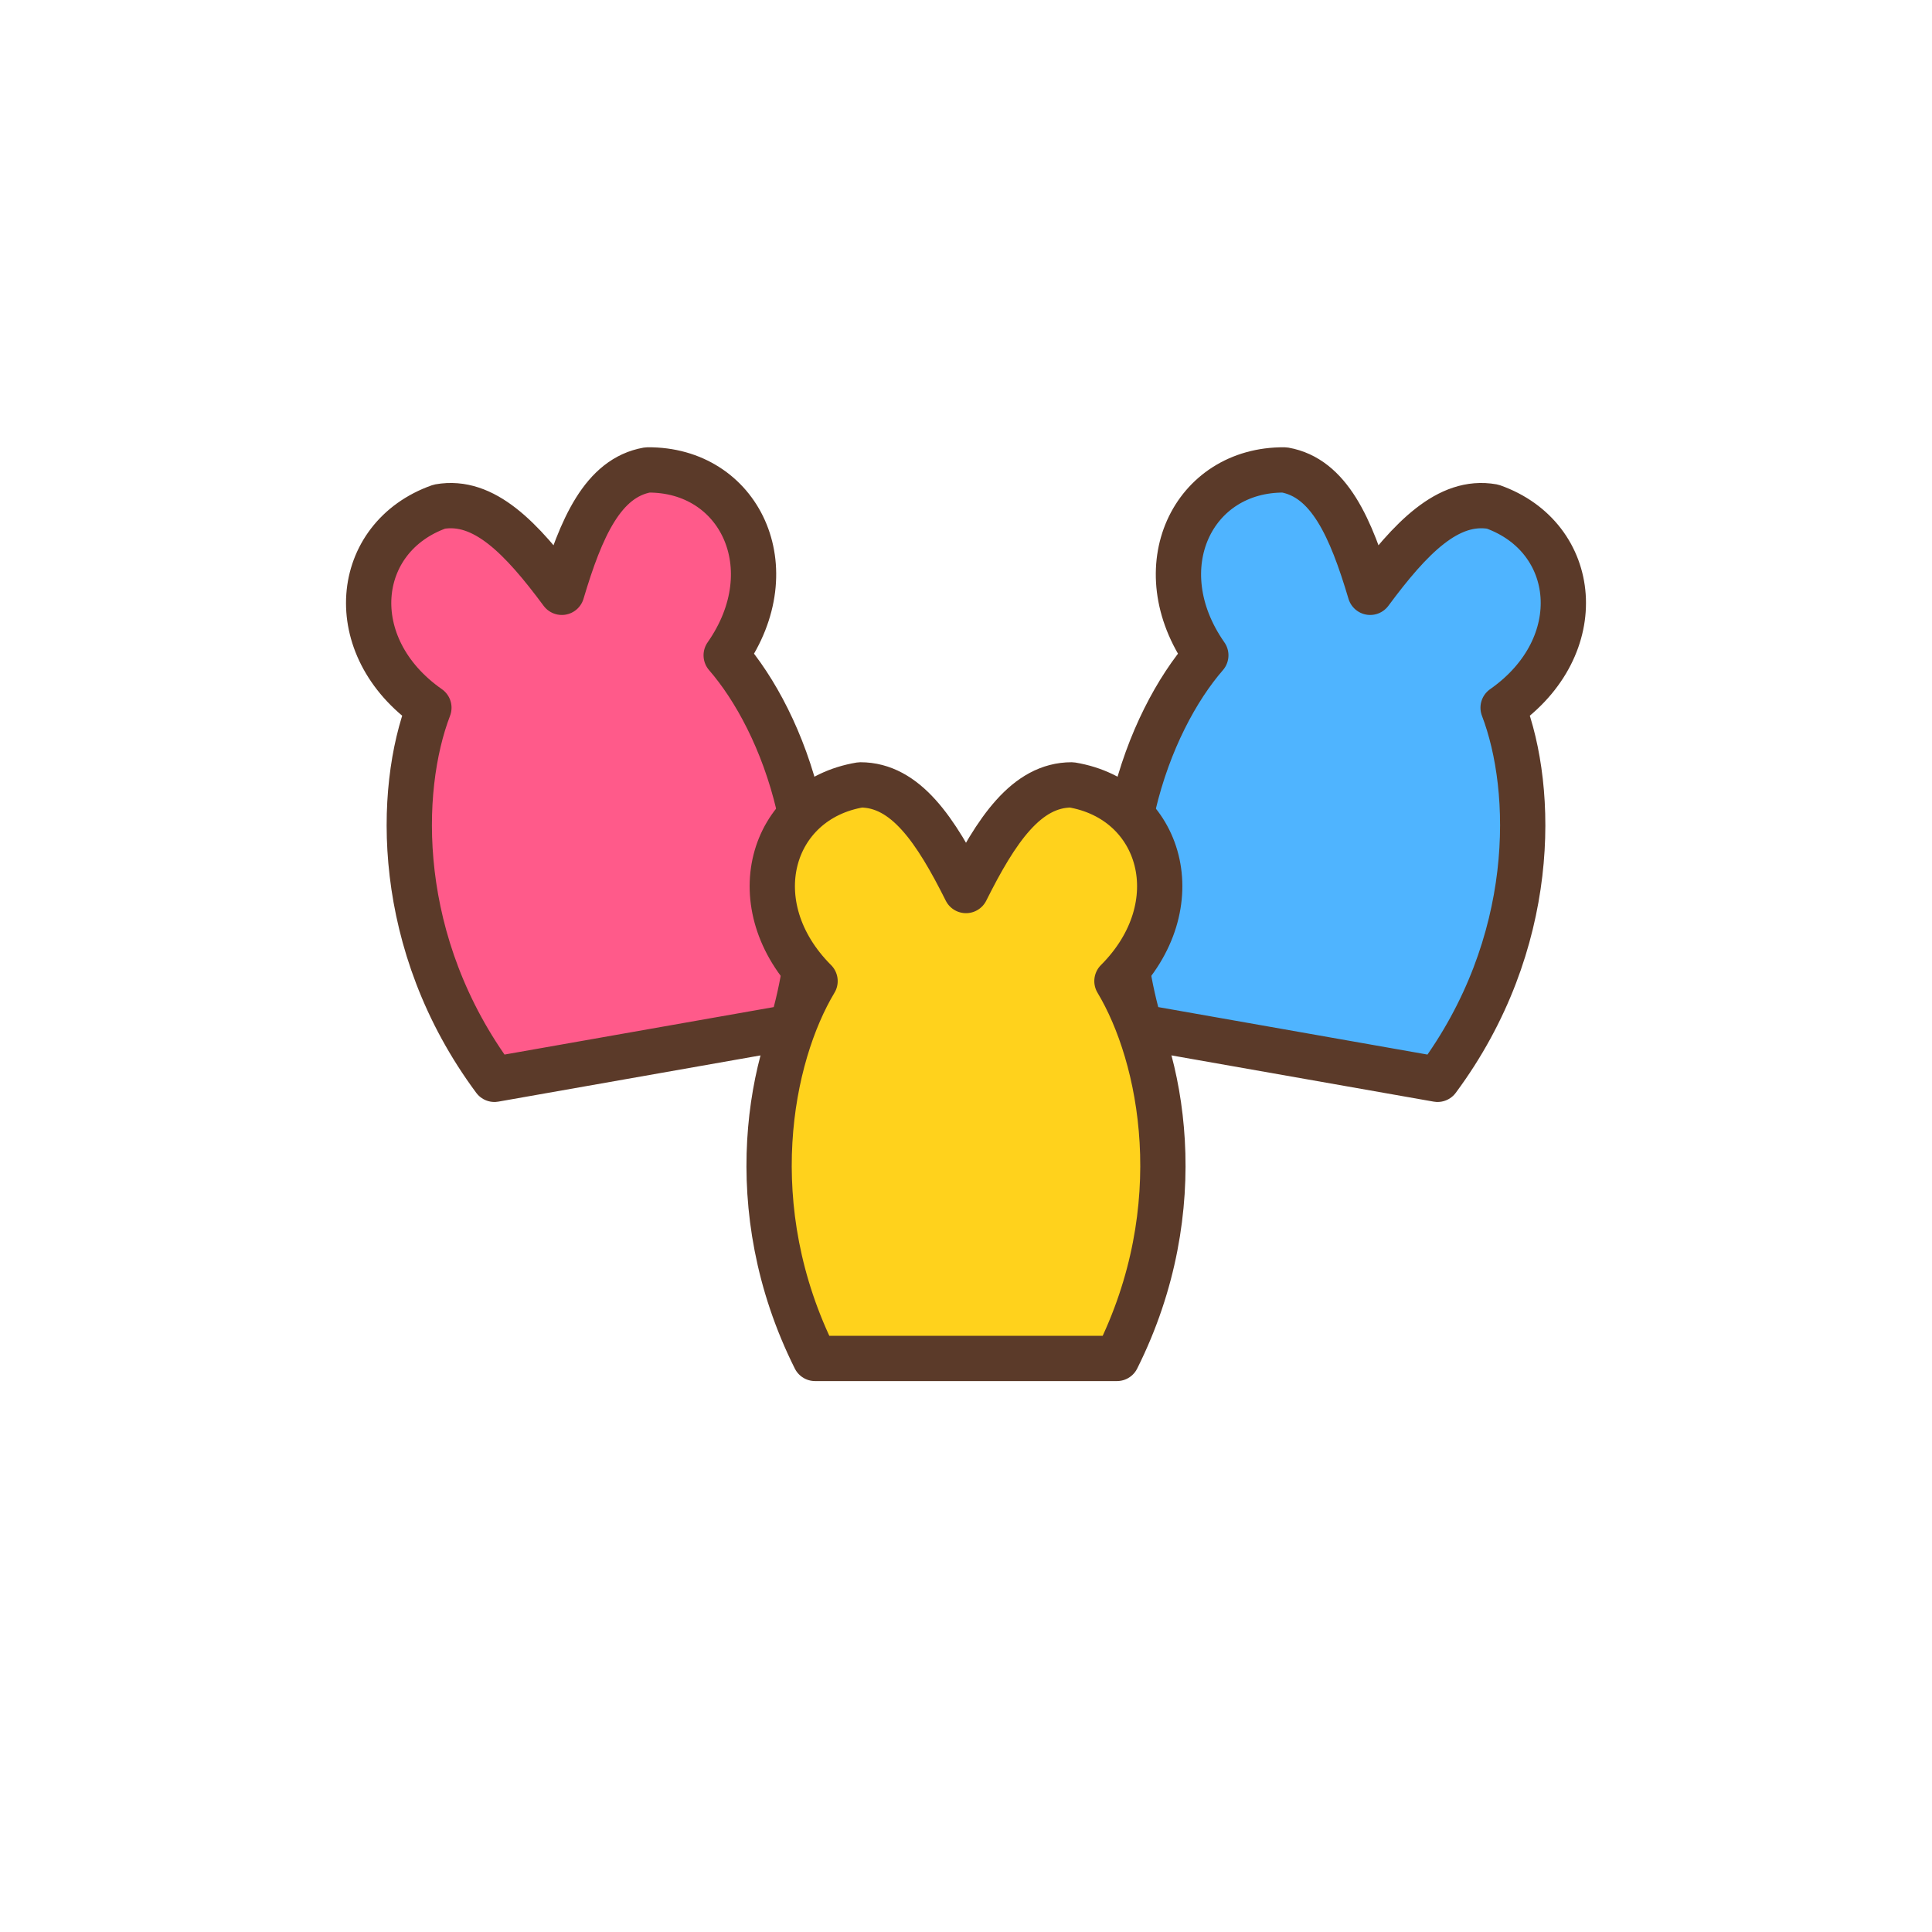
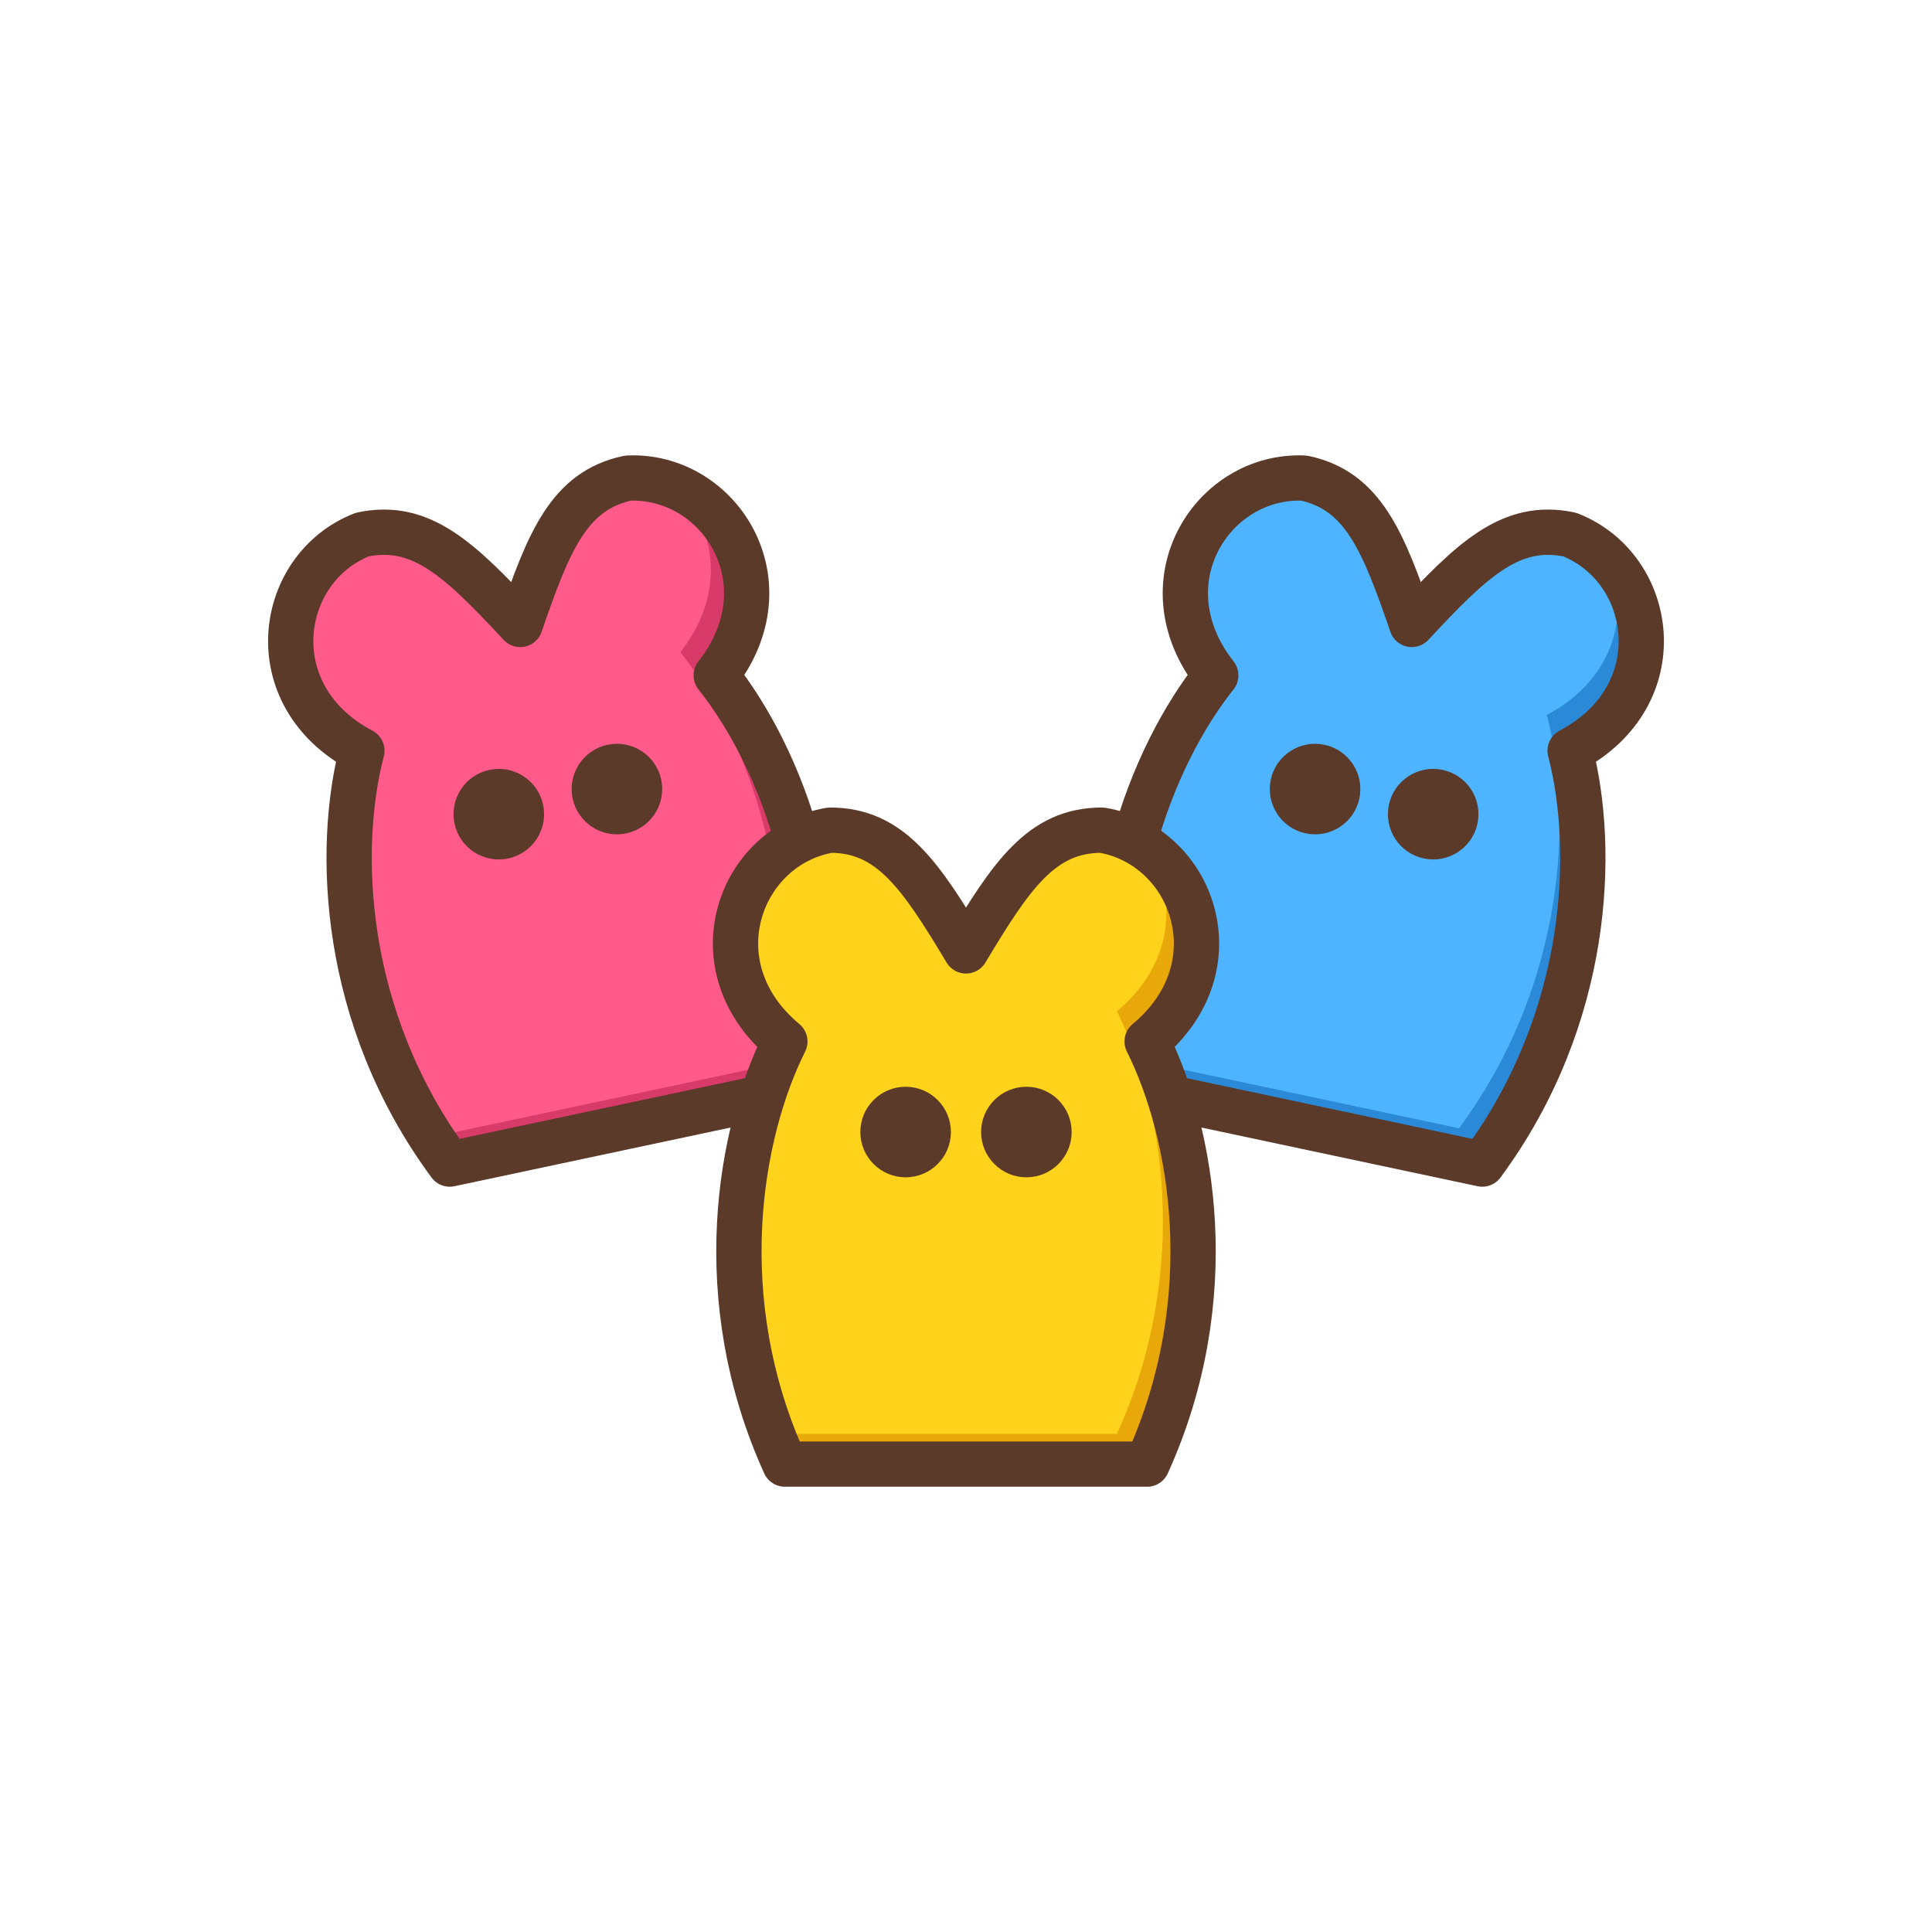
<svg xmlns="http://www.w3.org/2000/svg" viewBox="0 0 256 256">
  <g stroke="#5b3a29" stroke-width="6" stroke-linejoin="round" stroke-linecap="round">
-     <g transform="translate(80 110) rotate(-10)">
-       <path d="M-20 30c-10-20-6-40 0-50-10-10-6-24 6-26 6 0 10 6 14 14 4-8 8-14 14-14 12 2 16 16 6 26 6 10 10 30 0 50z" fill="#ff5a8a" />
+     <g transform="translate(76 116) rotate(-12)">
+       <defs>
+         <path id="s86" d="M-24 34c-10-22-6-44 0-56-12-10-6-26 6-28 8 0 12 6 18 16 6-10 10-16 18-16 12 2 18 18 6 28 6 12 10 34 0 56z" />
+         <clipPath id="cs86">
+           <use href="#s86" />
+         </clipPath>
+       </defs>
+       <use href="#s86" fill="#d83a6a" stroke="none" />
+       <g clip-path="url(#cs86)">
+         <use href="#s86" fill="#ff5a8a" stroke="none" transform="translate(-4 -4)" />
+       </g>
+       <use href="#s86" fill="none" />
+       <circle cx="-8" cy="-10" r="3" fill="#3a2a20" />
+       <circle cx="8" cy="-10" r="3" fill="#3a2a20" />
    </g>
-     <g transform="translate(176 110) rotate(10)">
-       <path d="M-20 30c-10-20-6-40 0-50-10-10-6-24 6-26 6 0 10 6 14 14 4-8 8-14 14-14 12 2 16 16 6 26 6 10 10 30 0 50z" fill="#4fb4ff" />
+     <g transform="translate(180 116) rotate(12)">
+       <defs>
+         <path id="s87" d="M-24 34c-10-22-6-44 0-56-12-10-6-26 6-28 8 0 12 6 18 16 6-10 10-16 18-16 12 2 18 18 6 28 6 12 10 34 0 56z" />
+         <clipPath id="cs87">
+           <use href="#s87" />
+         </clipPath>
+       </defs>
+       <use href="#s87" fill="#2a8ad8" stroke="none" />
+       <g clip-path="url(#cs87)">
+         <use href="#s87" fill="#4fb4ff" stroke="none" transform="translate(-4 -4)" />
+       </g>
+       <use href="#s87" fill="none" />
+       <circle cx="-8" cy="-10" r="3" fill="#3a2a20" />
+       <circle cx="8" cy="-10" r="3" fill="#3a2a20" />
    </g>
-     <g transform="translate(128 150) rotate(0)">
-       <path d="M-20 30c-10-20-6-40 0-50-10-10-6-24 6-26 6 0 10 6 14 14 4-8 8-14 14-14 12 2 16 16 6 26 6 10 10 30 0 50z" fill="#ffd21c" />
+     <g transform="translate(128 160) rotate(0)">
+       <defs>
+         <path id="s88" d="M-24 34c-10-22-6-44 0-56-12-10-6-26 6-28 8 0 12 6 18 16 6-10 10-16 18-16 12 2 18 18 6 28 6 12 10 34 0 56z" />
+         <clipPath id="cs88">
+           <use href="#s88" />
+         </clipPath>
+       </defs>
+       <use href="#s88" fill="#e8a80a" stroke="none" />
+       <g clip-path="url(#cs88)">
+         <use href="#s88" fill="#ffd21c" stroke="none" transform="translate(-4 -4)" />
+       </g>
+       <use href="#s88" fill="none" />
+       <circle cx="-8" cy="-10" r="3" fill="#3a2a20" />
+       <circle cx="8" cy="-10" r="3" fill="#3a2a20" />
    </g>
  </g>
</svg>
